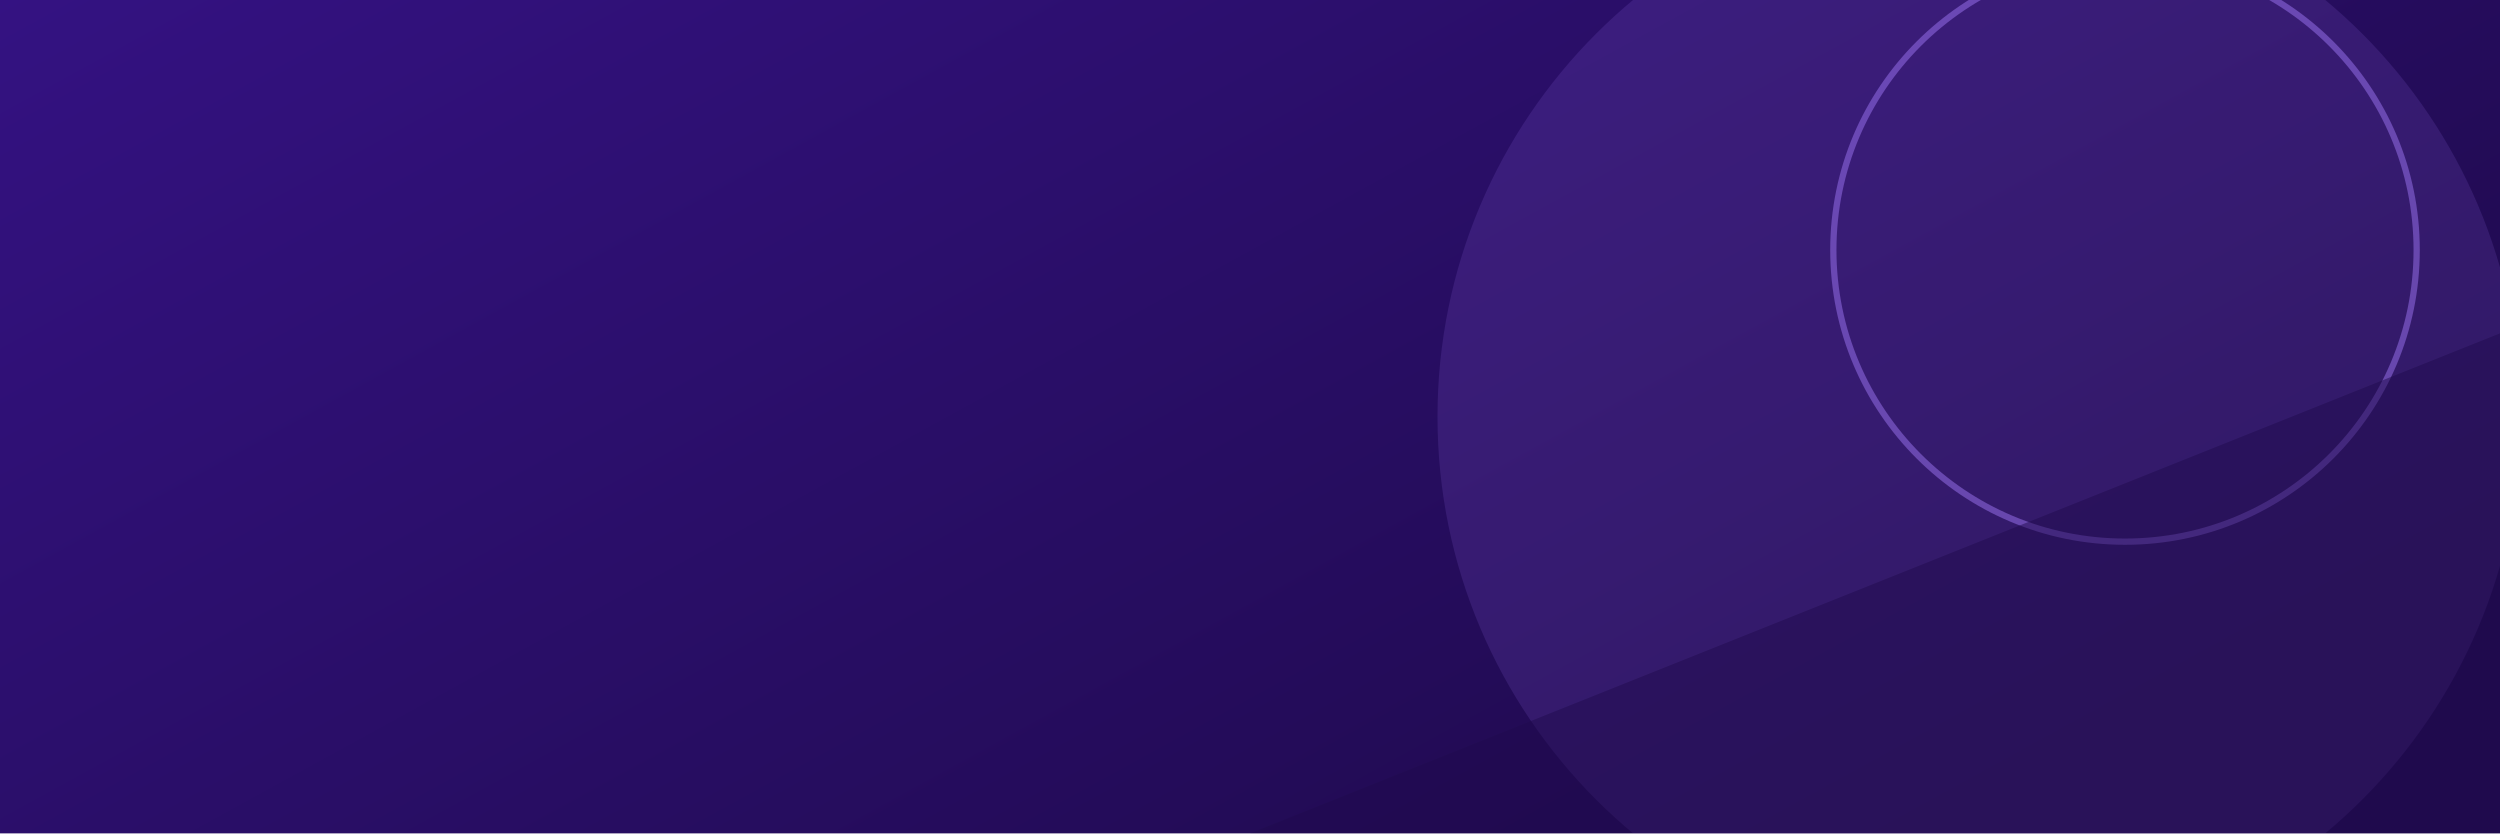
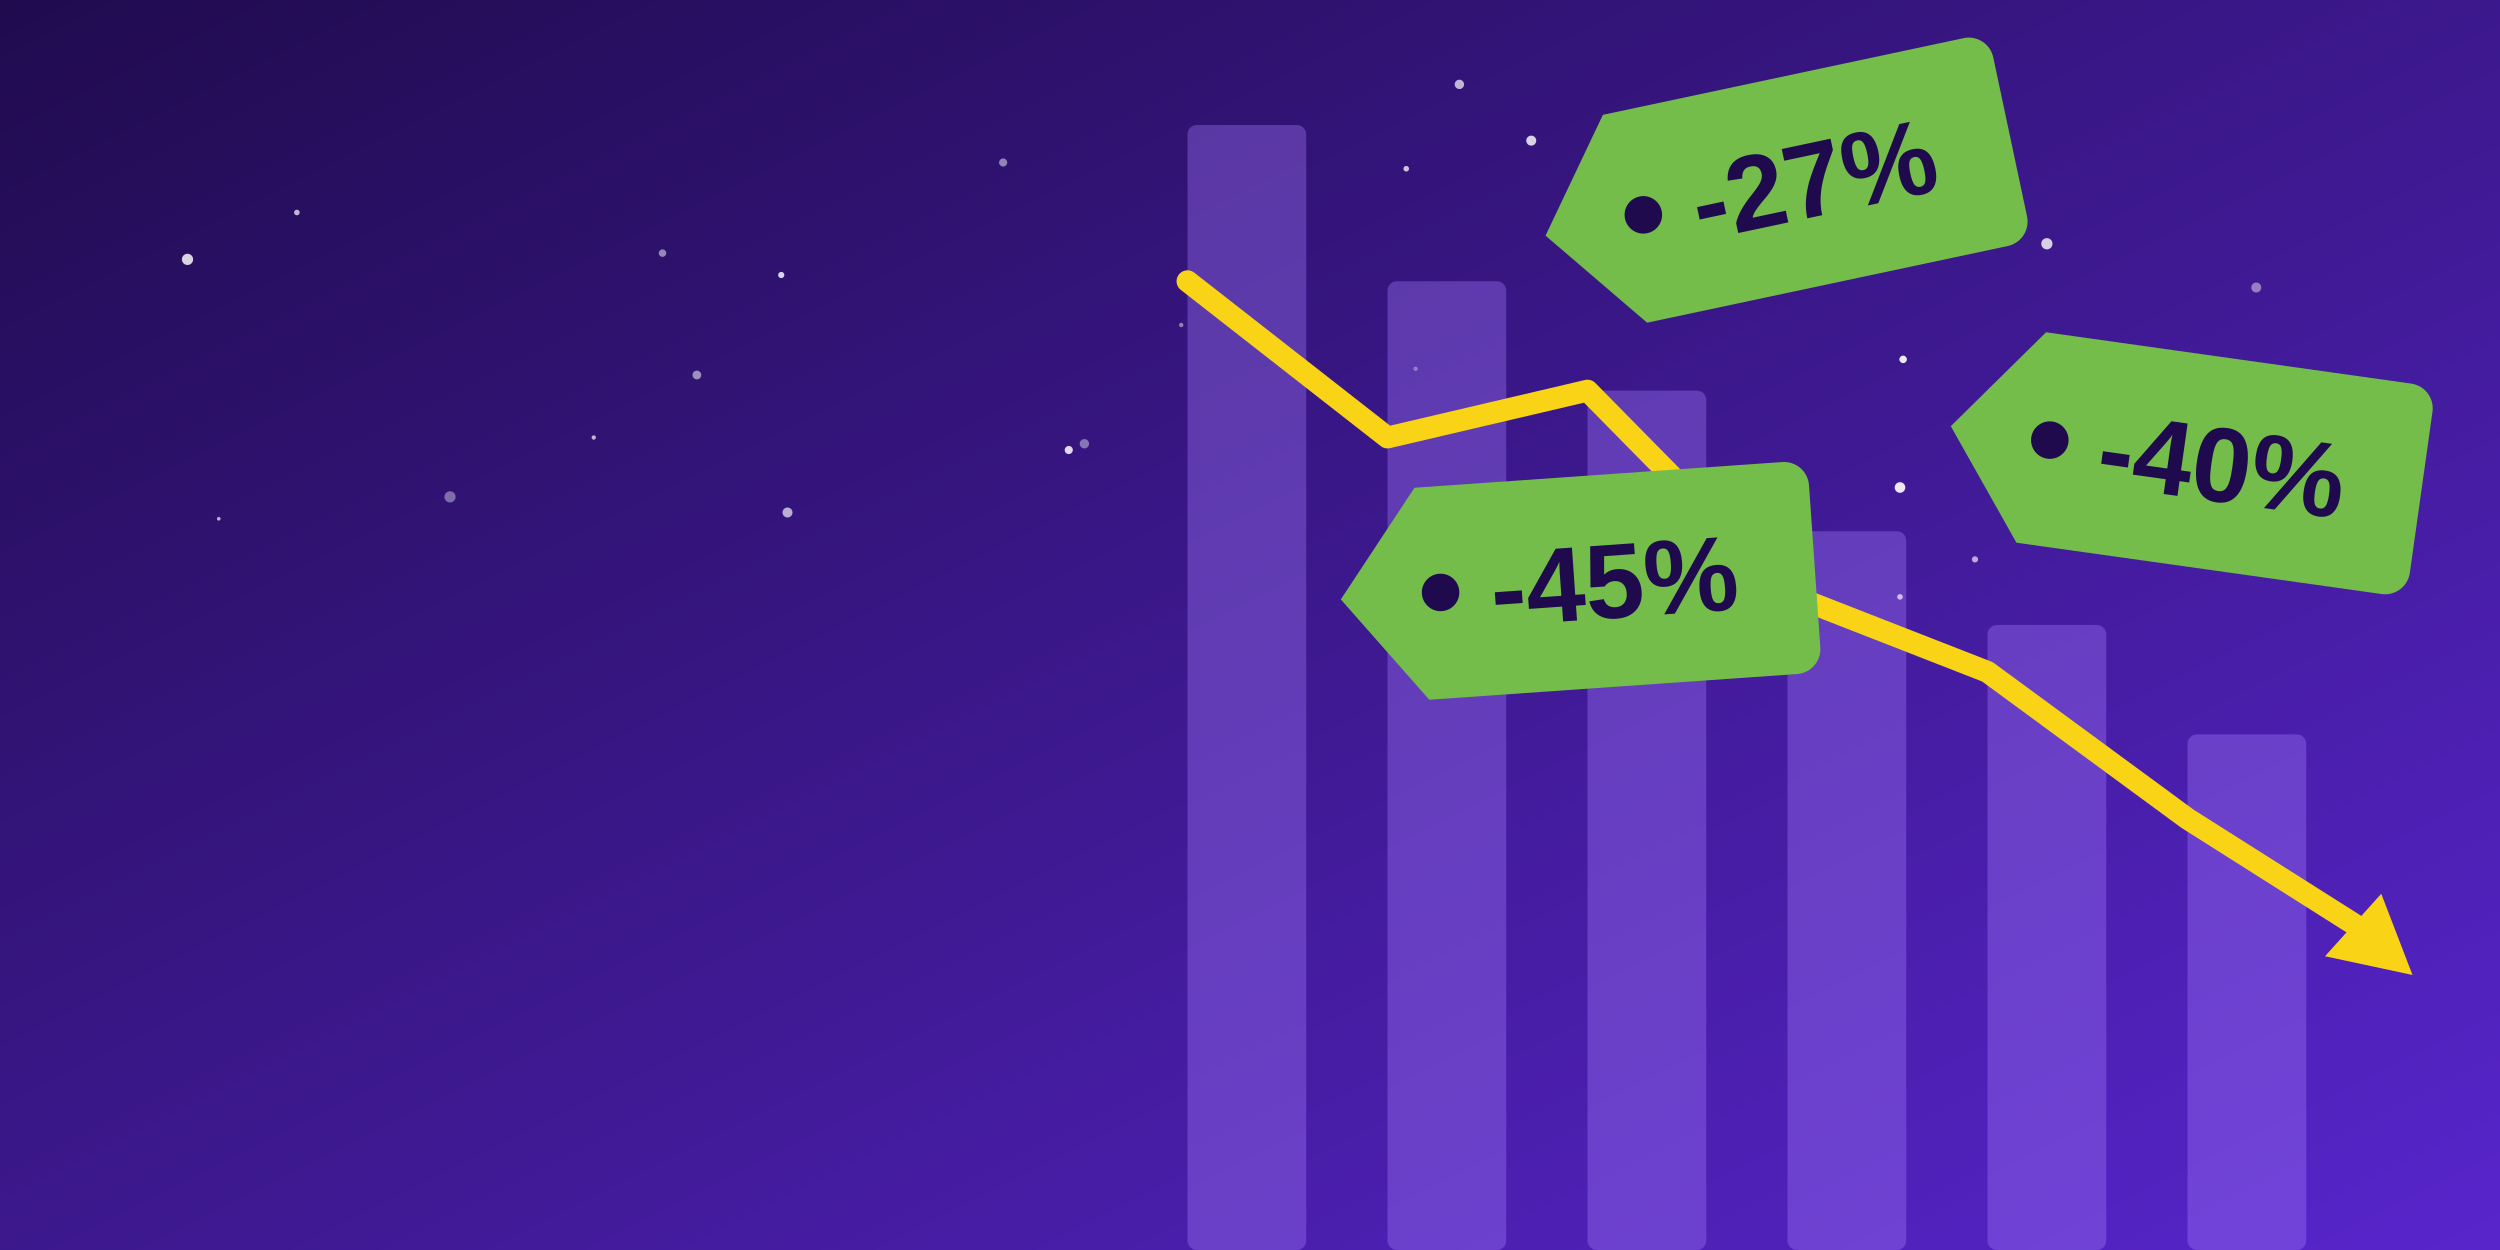
- <svg xmlns="http://www.w3.org/2000/svg" viewBox="0 0 1200 400" preserveAspectRatio="xMidYMid slice" role="img" aria-label="Banner placeholder">
+ <svg xmlns="http://www.w3.org/2000/svg" viewBox="0 0 800 400" preserveAspectRatio="xMidYMid slice" role="img" aria-label="Prices below retail banner art">
  <defs>
-     <linearGradient id="g" x1="0" y1="0" x2="1" y2="0.6">
-       <stop offset="0" stop-color="#341282" />
-       <stop offset="1" stop-color="#1F0A4D" />
+     <linearGradient id="sky" x1="0" y1="0" x2="1" y2="1">
+       <stop offset="0" stop-color="#200B4E" />
+       <stop offset="1" stop-color="#5825CC" />
    </linearGradient>
+     <radialGradient id="glow">
+       <stop offset="0" stop-color="#FFE04D" stop-opacity="0.65" />
+       <stop offset="1" stop-color="#FFE04D" stop-opacity="0" />
+     </radialGradient>
+     <radialGradient id="tealGlow">
+       <stop offset="0" stop-color="#5EEBC4" stop-opacity="0.45" />
+       <stop offset="1" stop-color="#5EEBC4" stop-opacity="0" />
+     </radialGradient>
  </defs>
-   <rect width="1200" height="400" fill="url(#g)" />
-   <circle cx="950" cy="200" r="260" fill="#A77EFE" opacity="0.14" />
-   <circle cx="1020" cy="120" r="140" fill="none" stroke="#A77EFE" stroke-width="3" opacity="0.45" />
-   <path d="M600 400 L1200 160 L1200 400 Z" fill="#1F0A4D" opacity="0.5" />
+   <rect width="800" height="400" fill="url(#sky)" />
+   <circle cx="490" cy="45" r="1.6" fill="#FFFFFF" opacity="0.81" />
+   <circle cx="632" cy="179" r="1.0" fill="#FFFFFF" opacity="0.63" />
+   <circle cx="321" cy="52" r="1.3" fill="#FFFFFF" opacity="0.48" />
+   <circle cx="347" cy="142" r="1.5" fill="#FFFFFF" opacity="0.41" />
+   <circle cx="378" cy="104" r="0.7" fill="#FFFFFF" opacity="0.46" />
+   <circle cx="70" cy="166" r="0.6" fill="#FFFFFF" opacity="0.66" />
+   <circle cx="455" cy="138" r="0.9" fill="#FFFFFF" opacity="0.80" />
+   <circle cx="252" cy="164" r="1.6" fill="#FFFFFF" opacity="0.66" />
+   <circle cx="60" cy="83" r="1.8" fill="#FFFFFF" opacity="0.82" />
+   <circle cx="693" cy="168" r="1.0" fill="#FFFFFF" opacity="0.52" />
+   <circle cx="762" cy="138" r="1.3" fill="#FFFFFF" opacity="0.38" />
+   <circle cx="655" cy="78" r="1.8" fill="#FFFFFF" opacity="0.79" />
+   <circle cx="144" cy="159" r="1.8" fill="#FFFFFF" opacity="0.38" />
+   <circle cx="608" cy="156" r="1.7" fill="#FFFFFF" opacity="0.90" />
+   <circle cx="190" cy="140" r="0.7" fill="#FFFFFF" opacity="0.69" />
+   <circle cx="453" cy="118" r="0.7" fill="#FFFFFF" opacity="0.43" />
+   <circle cx="342" cy="144" r="1.3" fill="#FFFFFF" opacity="0.85" />
+   <circle cx="521" cy="65" r="0.9" fill="#FFFFFF" opacity="0.54" />
+   <circle cx="609" cy="115" r="1.2" fill="#FFFFFF" opacity="0.90" />
+   <circle cx="450" cy="54" r="0.9" fill="#FFFFFF" opacity="0.75" />
+   <circle cx="223" cy="120" r="1.4" fill="#FFFFFF" opacity="0.53" />
+   <circle cx="608" cy="191" r="0.9" fill="#FFFFFF" opacity="0.86" />
+   <circle cx="95" cy="68" r="0.9" fill="#FFFFFF" opacity="0.70" />
+   <circle cx="722" cy="92" r="1.6" fill="#FFFFFF" opacity="0.44" />
+   <circle cx="212" cy="81" r="1.2" fill="#FFFFFF" opacity="0.50" />
+   <circle cx="743" cy="127" r="1.7" fill="#FFFFFF" opacity="0.41" />
+   <circle cx="467" cy="27" r="1.5" fill="#FFFFFF" opacity="0.69" />
+   <circle cx="502" cy="157" r="1.8" fill="#FFFFFF" opacity="0.66" />
+   <circle cx="250" cy="88" r="1.0" fill="#FFFFFF" opacity="0.82" />
+   <circle cx="682" cy="130" r="0.6" fill="#FFFFFF" opacity="0.43" />
+   <rect x="380" y="40" width="38" height="360" rx="3" fill="#A77EFE" opacity="0.35" />
+   <rect x="444" y="90" width="38" height="310" rx="3" fill="#A77EFE" opacity="0.35" />
+   <rect x="508" y="125" width="38" height="275" rx="3" fill="#A77EFE" opacity="0.35" />
+   <rect x="572" y="170" width="38" height="230" rx="3" fill="#A77EFE" opacity="0.35" />
+   <rect x="636" y="200" width="38" height="200" rx="3" fill="#A77EFE" opacity="0.35" />
+   <rect x="700" y="235" width="38" height="165" rx="3" fill="#A77EFE" opacity="0.35" />
+   <polyline points="380,90 444,140 508,125 572,190 636,215 700,262 760,300" fill="none" stroke="#F9D316" stroke-width="7" stroke-linejoin="round" stroke-linecap="round" />
+   <polygon points="772,312 744,306 762,286" fill="#F9D316" />
+   <g transform="rotate(-12 520 70)">
+     <path d="M520 36 h118 a8 8 0 0 1 8 8 v52 a8 8 0 0 1 -8 8 h-118 l-26 -34 z" fill="#74BD4A" />
+     <circle cx="526" cy="70" r="6" fill="#1F0A4D" />
+     <text x="542" y="82" font-family="Arial, Helvetica, sans-serif" font-weight="700" font-size="34" fill="#1F0A4D">-27%</text>
+   </g>
+   <g transform="rotate(8 650 140)">
+     <path d="M650 106 h118 a8 8 0 0 1 8 8 v52 a8 8 0 0 1 -8 8 h-118 l-26 -34 z" fill="#74BD4A" />
+     <circle cx="656" cy="140" r="6" fill="#1F0A4D" />
+     <text x="672" y="152" font-family="Arial, Helvetica, sans-serif" font-weight="700" font-size="34" fill="#1F0A4D">-40%</text>
+   </g>
+   <g transform="rotate(-4 455 190)">
+     <path d="M455 156 h118 a8 8 0 0 1 8 8 v52 a8 8 0 0 1 -8 8 h-118 l-26 -34 z" fill="#74BD4A" />
+     <circle cx="461" cy="190" r="6" fill="#1F0A4D" />
+     <text x="477" y="202" font-family="Arial, Helvetica, sans-serif" font-weight="700" font-size="34" fill="#1F0A4D">-45%</text>
+   </g>
</svg>
